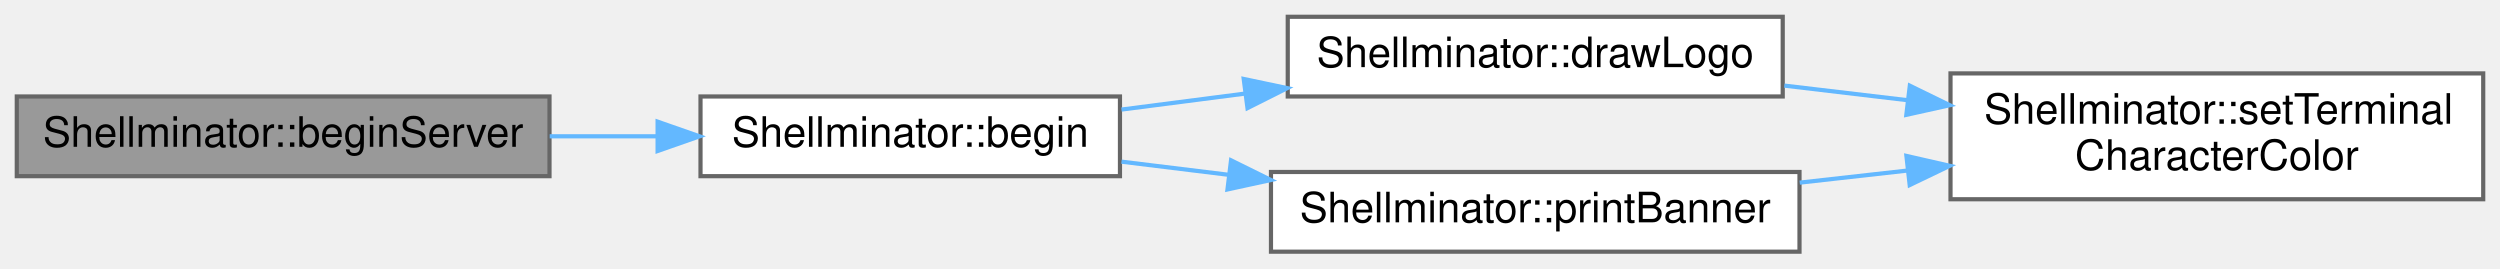
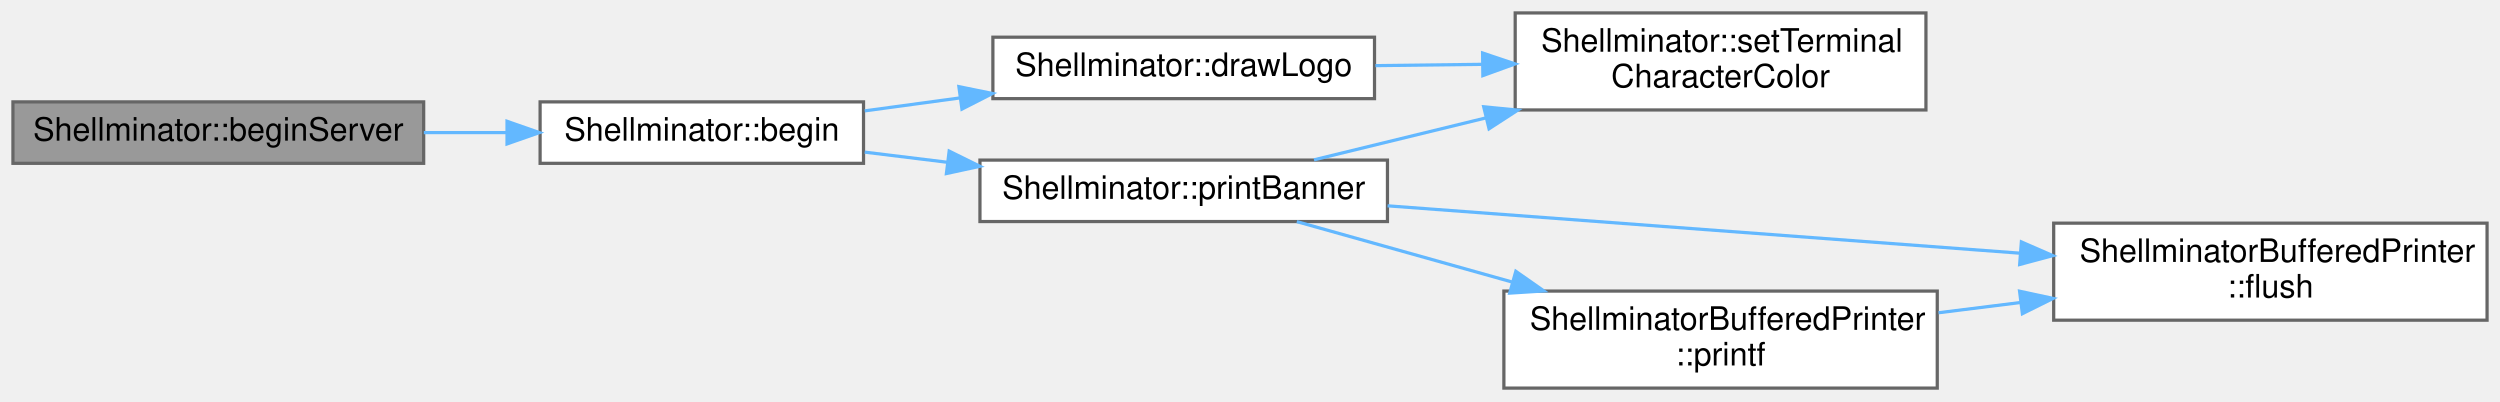
- <svg xmlns="http://www.w3.org/2000/svg" xmlns:xlink="http://www.w3.org/1999/xlink" width="596pt" height="64pt" viewBox="0.00 0.00 596.00 64.00">
-   <g id="graph0" class="graph" transform="scale(1 1) rotate(0) translate(4 60)">
+ <svg xmlns="http://www.w3.org/2000/svg" xmlns:xlink="http://www.w3.org/1999/xlink" width="773pt" height="124pt" viewBox="0.00 0.00 773.00 124.00">
+   <g id="graph0" class="graph" transform="scale(1 1) rotate(0) translate(4 120)">
    <g id="node1" class="node">
      <g id="a_node1">
-         <a xlink:title=" ">
-           <polygon fill="#999999" stroke="#666666" points="127,-37 0,-37 0,-18 127,-18 127,-37" />
-           <text text-anchor="middle" x="63.5" y="-25" font-family="Helvetica,sans-Serif" font-size="10.00">Shellminator::beginServer</text>
+         <a xlink:title="Start WiFi Server.">
+           <polygon fill="#999999" stroke="#666666" points="127,-88.5 0,-88.5 0,-69.5 127,-69.5 127,-88.5" />
+           <text text-anchor="middle" x="63.5" y="-76.5" font-family="Helvetica,sans-Serif" font-size="10.00">Shellminator::beginServer</text>
        </a>
      </g>
    </g>
    <g id="node2" class="node">
      <g id="a_node2">
        <a xlink:href="class_shellminator.html#a0262b7bdcb0f22a7f0d17f8ca76fc35d" target="_top" xlink:title="Shellminator initialization function.">
-           <polygon fill="white" stroke="#666666" points="263,-37 163,-37 163,-18 263,-18 263,-37" />
-           <text text-anchor="middle" x="213" y="-25" font-family="Helvetica,sans-Serif" font-size="10.00">Shellminator::begin</text>
+           <polygon fill="white" stroke="#666666" points="263,-88.5 163,-88.5 163,-69.5 263,-69.5 263,-88.5" />
+           <text text-anchor="middle" x="213" y="-76.5" font-family="Helvetica,sans-Serif" font-size="10.00">Shellminator::begin</text>
        </a>
      </g>
    </g>
    <g id="edge1" class="edge">
-       <path fill="none" stroke="#63b8ff" d="M127.05,-27.5C135.54,-27.5 144.23,-27.5 152.65,-27.5" />
-       <polygon fill="#63b8ff" stroke="#63b8ff" points="152.77,-31 162.77,-27.5 152.77,-24 152.77,-31" />
+       <path fill="none" stroke="#63b8ff" d="M127.05,-79C135.54,-79 144.23,-79 152.65,-79" />
+       <polygon fill="#63b8ff" stroke="#63b8ff" points="152.77,-82.5 162.77,-79 152.77,-75.5 152.77,-82.5" />
    </g>
    <g id="node3" class="node">
      <g id="a_node3">
        <a xlink:href="class_shellminator.html#adab0caaef03f45fdba6dde0d5e0f9a6e" target="_top" xlink:title="Draws the startup logo.">
-           <polygon fill="white" stroke="#666666" points="421,-56 303,-56 303,-37 421,-37 421,-56" />
-           <text text-anchor="middle" x="362" y="-44" font-family="Helvetica,sans-Serif" font-size="10.00">Shellminator::drawLogo</text>
+           <polygon fill="white" stroke="#666666" points="421,-108.5 303,-108.5 303,-89.5 421,-89.5 421,-108.5" />
+           <text text-anchor="middle" x="362" y="-96.5" font-family="Helvetica,sans-Serif" font-size="10.00">Shellminator::drawLogo</text>
        </a>
      </g>
    </g>
    <g id="edge2" class="edge">
-       <path fill="none" stroke="#63b8ff" d="M263.36,-33.88C272.77,-35.1 282.77,-36.39 292.65,-37.67" />
-       <polygon fill="#63b8ff" stroke="#63b8ff" points="292.5,-41.18 302.87,-38.99 293.4,-34.23 292.5,-41.18" />
+       <path fill="none" stroke="#63b8ff" d="M263.36,-85.72C272.77,-87 282.77,-88.36 292.65,-89.7" />
+       <polygon fill="#63b8ff" stroke="#63b8ff" points="292.49,-93.21 302.87,-91.09 293.43,-86.27 292.49,-93.21" />
    </g>
    <g id="node5" class="node">
      <g id="a_node5">
        <a xlink:href="class_shellminator.html#a6a74cf2bf2746c17ef6b8874f75ec4d7" target="_top" xlink:title="This function prints the banner text.">
-           <polygon fill="white" stroke="#666666" points="425,-19 299,-19 299,0 425,0 425,-19" />
-           <text text-anchor="middle" x="362" y="-7" font-family="Helvetica,sans-Serif" font-size="10.00">Shellminator::printBanner</text>
+           <polygon fill="white" stroke="#666666" points="425,-70.5 299,-70.5 299,-51.5 425,-51.5 425,-70.5" />
+           <text text-anchor="middle" x="362" y="-58.5" font-family="Helvetica,sans-Serif" font-size="10.00">Shellminator::printBanner</text>
        </a>
      </g>
    </g>
    <g id="edge4" class="edge">
-       <path fill="none" stroke="#63b8ff" d="M263.36,-21.46C271.57,-20.45 280.24,-19.39 288.88,-18.33" />
-       <polygon fill="#63b8ff" stroke="#63b8ff" points="289.48,-21.78 298.98,-17.09 288.63,-14.84 289.48,-21.78" />
+       <path fill="none" stroke="#63b8ff" d="M263.36,-72.96C271.57,-71.95 280.24,-70.89 288.88,-69.83" />
+       <polygon fill="#63b8ff" stroke="#63b8ff" points="289.48,-73.28 298.98,-68.59 288.63,-66.34 289.48,-73.28" />
    </g>
    <g id="node4" class="node">
      <g id="a_node4">
        <a xlink:href="class_shellminator.html#acdbd56dfa0dfb9dd509420d25d9c5cd9" target="_top" xlink:title="Bring some color into your code.">
-           <polygon fill="white" stroke="#666666" points="588,-42.5 461,-42.5 461,-12.5 588,-12.5 588,-42.5" />
-           <text text-anchor="start" x="469" y="-30.5" font-family="Helvetica,sans-Serif" font-size="10.00">Shellminator::setTerminal</text>
-           <text text-anchor="middle" x="524.5" y="-19.5" font-family="Helvetica,sans-Serif" font-size="10.00">CharacterColor</text>
+           <polygon fill="white" stroke="#666666" points="591.5,-116 464.5,-116 464.5,-86 591.5,-86 591.5,-116" />
+           <text text-anchor="start" x="472.5" y="-104" font-family="Helvetica,sans-Serif" font-size="10.00">Shellminator::setTerminal</text>
+           <text text-anchor="middle" x="528" y="-93" font-family="Helvetica,sans-Serif" font-size="10.00">CharacterColor</text>
        </a>
      </g>
    </g>
    <g id="edge3" class="edge">
-       <path fill="none" stroke="#63b8ff" d="M421.4,-39.59C430.91,-38.46 440.87,-37.28 450.67,-36.12" />
-       <polygon fill="#63b8ff" stroke="#63b8ff" points="451.3,-39.57 460.82,-34.92 450.47,-32.62 451.3,-39.57" />
+       <path fill="none" stroke="#63b8ff" d="M421.28,-99.71C432,-99.84 443.3,-99.98 454.38,-100.11" />
+       <polygon fill="#63b8ff" stroke="#63b8ff" points="454.42,-103.61 464.46,-100.24 454.5,-96.62 454.42,-103.61" />
+     </g>
+     <g id="edge8" class="edge">
+       <path fill="none" stroke="#63b8ff" d="M402.28,-70.58C418.27,-74.48 437.26,-79.11 455.54,-83.57" />
+       <polygon fill="#63b8ff" stroke="#63b8ff" points="454.76,-86.98 465.3,-85.95 456.41,-80.18 454.76,-86.98" />
+     </g>
+     <g id="node6" class="node">
+       <g id="a_node6">
+         <a xlink:href="class_shellminator_buffered_printer.html#addd89bdf65afad80f3f2ce8372df2df4" target="_top" xlink:title="Flush function.">
+           <polygon fill="white" stroke="#666666" points="765,-51 631,-51 631,-21 765,-21 765,-51" />
+           <text text-anchor="start" x="639" y="-39" font-family="Helvetica,sans-Serif" font-size="10.00">ShellminatorBufferedPrinter</text>
+           <text text-anchor="middle" x="698" y="-28" font-family="Helvetica,sans-Serif" font-size="10.00">::flush</text>
+         </a>
+       </g>
    </g>
    <g id="edge5" class="edge">
-       <path fill="none" stroke="#63b8ff" d="M425.05,-16.46C433.49,-17.4 442.2,-18.38 450.8,-19.35" />
-       <polygon fill="#63b8ff" stroke="#63b8ff" points="450.49,-22.83 460.82,-20.47 451.27,-15.88 450.49,-22.83" />
+       <path fill="none" stroke="#63b8ff" d="M425.04,-56.36C480.32,-52.22 561.42,-46.15 620.66,-41.71" />
+       <polygon fill="#63b8ff" stroke="#63b8ff" points="621.01,-45.2 630.72,-40.96 620.48,-38.22 621.01,-45.2" />
+     </g>
+     <g id="node7" class="node">
+       <g id="a_node7">
+         <a xlink:href="class_shellminator_buffered_printer.html#aadb670e69391ed2757391ec2ea64943e" target="_top" xlink:title="Regular printf like function.">
+           <polygon fill="white" stroke="#666666" points="595,-30 461,-30 461,0 595,0 595,-30" />
+           <text text-anchor="start" x="469" y="-18" font-family="Helvetica,sans-Serif" font-size="10.00">ShellminatorBufferedPrinter</text>
+           <text text-anchor="middle" x="528" y="-7" font-family="Helvetica,sans-Serif" font-size="10.00">::printf</text>
+         </a>
+       </g>
+     </g>
+     <g id="edge6" class="edge">
+       <path fill="none" stroke="#63b8ff" d="M396.98,-51.47C416.19,-46.08 440.82,-39.17 463.47,-32.82" />
+       <polygon fill="#63b8ff" stroke="#63b8ff" points="464.69,-36.11 473.37,-30.04 462.8,-29.37 464.69,-36.11" />
+     </g>
+     <g id="edge7" class="edge">
+       <path fill="none" stroke="#63b8ff" d="M595.4,-23.3C603.68,-24.33 612.2,-25.4 620.62,-26.45" />
+       <polygon fill="#63b8ff" stroke="#63b8ff" points="620.45,-29.96 630.81,-27.73 621.32,-23.01 620.45,-29.96" />
    </g>
  </g>
</svg>
